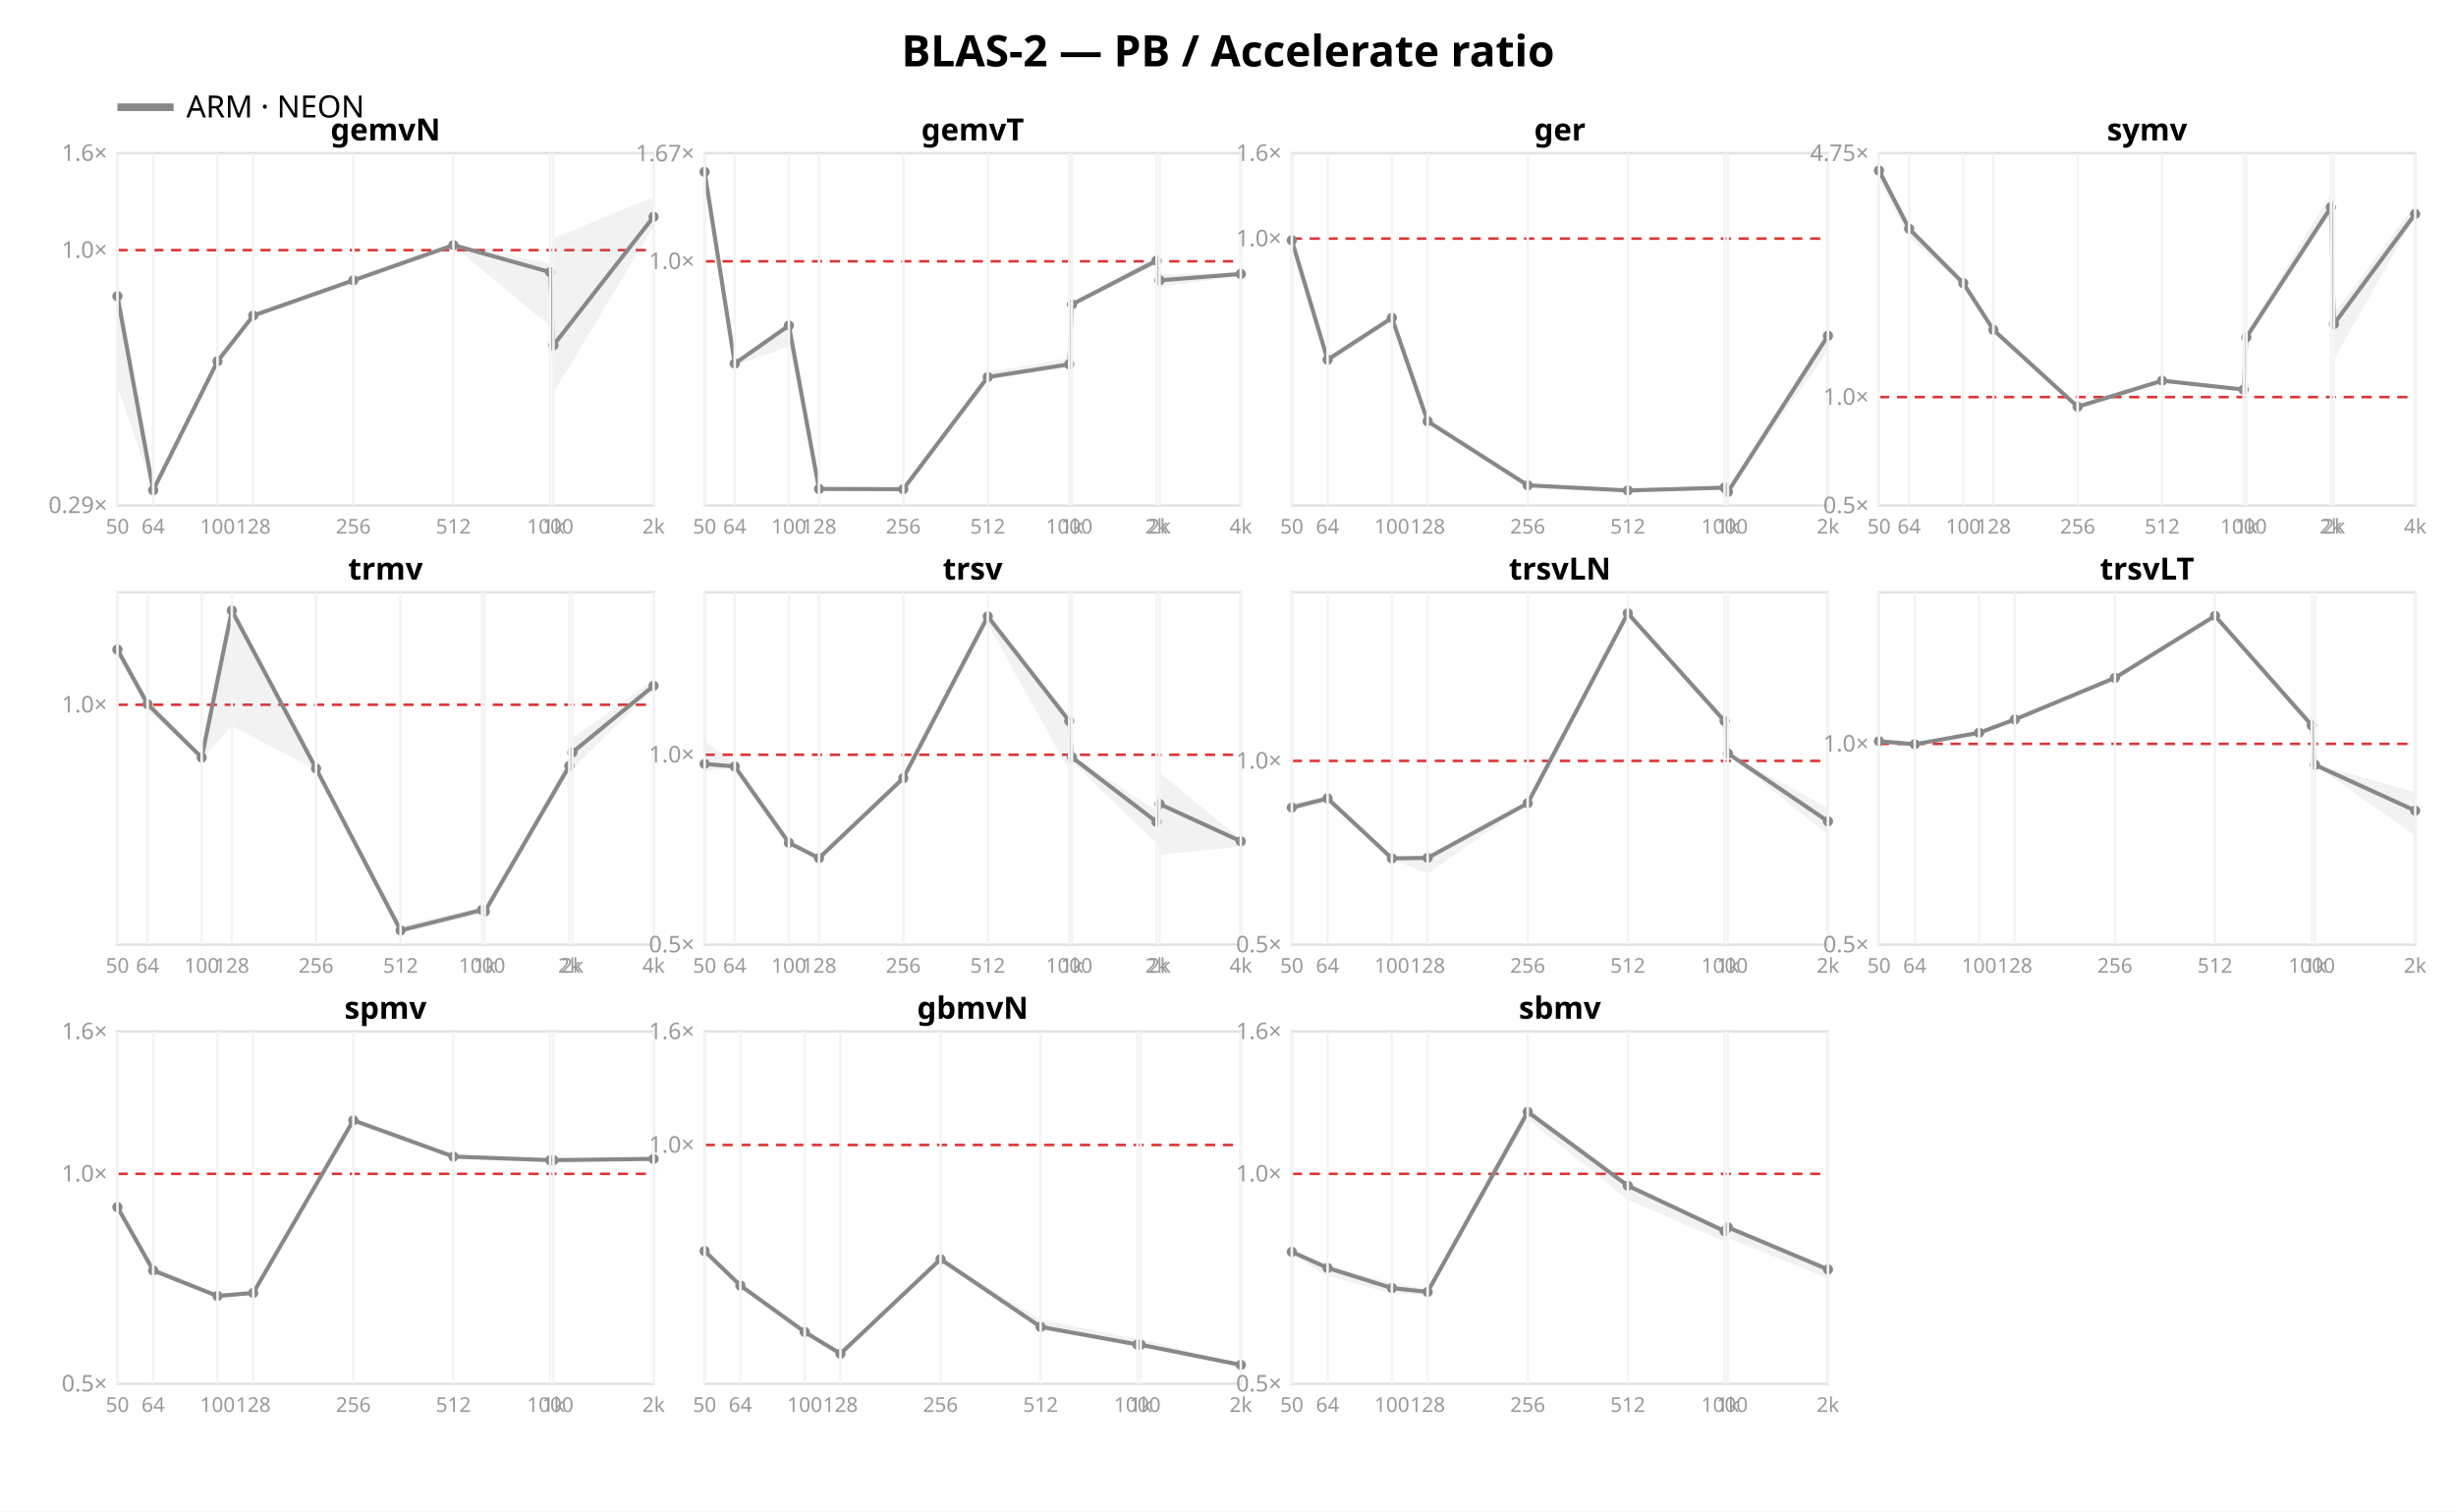
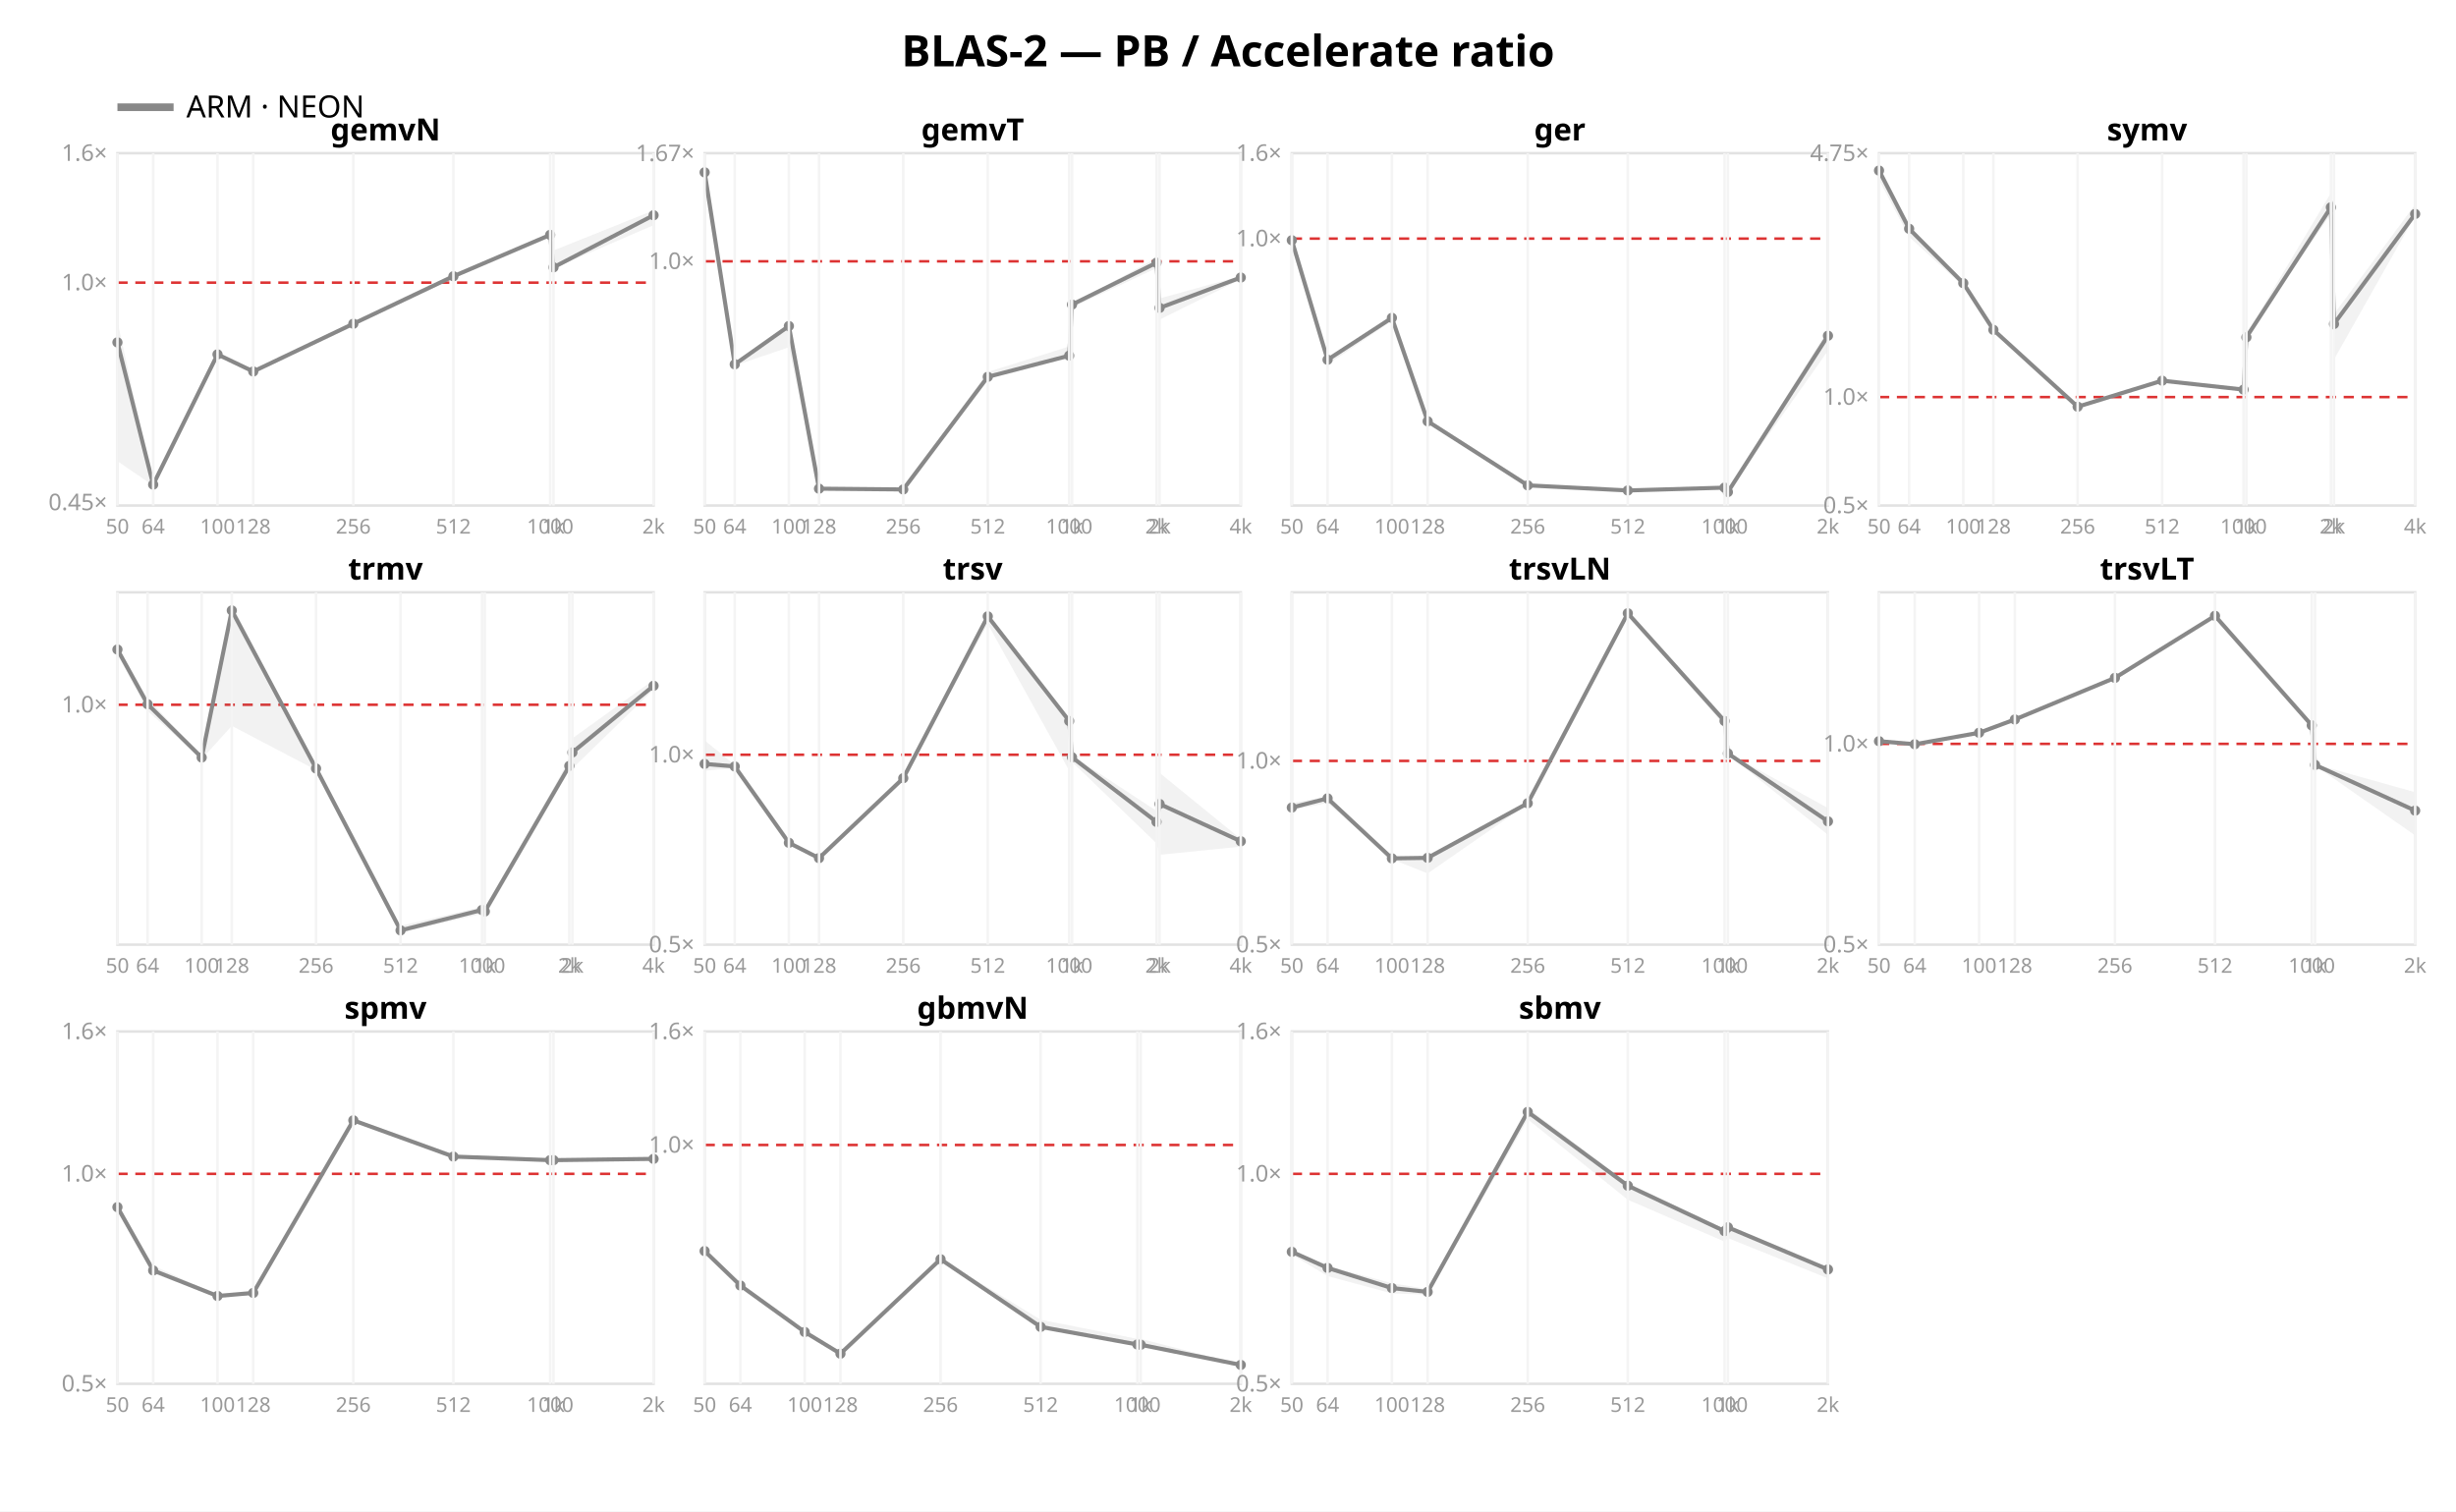
<svg xmlns="http://www.w3.org/2000/svg" width="962" height="592" font-family="sans-serif">
  <rect width="962" height="592" fill="white" />
  <text x="481.0" y="26" text-anchor="middle" font-size="17" font-weight="bold">BLAS-2 — PB / Accelerate ratio</text>
  <line x1="46" y1="42" x2="68" y2="42" stroke="#888888" stroke-width="3" />
  <text x="73" y="46" font-size="12">ARM · NEON</text>
  <rect x="46" y="60" width="210" height="138" fill="none" stroke="#e2e2e2" />
-   <line x1="46" y1="97.963" x2="256" y2="97.963" stroke="#d33" stroke-dasharray="4 3" />
-   <text x="42" y="200.95" text-anchor="end" font-size="9" fill="#999">0.29×</text>
-   <text x="42" y="100.963" text-anchor="end" font-size="9" fill="#999">1.0×</text>
+   <line x1="46" y1="110.697" x2="256" y2="110.697" stroke="#d33" stroke-dasharray="4 3" />
+   <text x="42" y="199.829" text-anchor="end" font-size="9" fill="#999">0.45×</text>
+   <text x="42" y="113.697" text-anchor="end" font-size="9" fill="#999">1.0×</text>
  <text x="42" y="63.0" text-anchor="end" font-size="9" fill="#999">1.6×</text>
-   <polygon points="46.0,109.8 60.0,191.3 85.2,141.1 99.2,123.3 138.4,109.7 177.6,95.9 215.5,103.1 216.8,93.3 256.0,77.2 256.0,88.7 216.8,153.9 215.5,127.8 177.6,96.4 138.4,110.4 99.2,123.7 85.2,141.8 60.0,192.1 46.0,151.3" fill="#888888" opacity="0.11" />
-   <polyline points="46.0,116.0 60.0,192.0 85.2,141.5 99.2,123.6 138.4,109.8 177.6,96.0 215.5,106.6 216.8,135.2 256.0,84.9" fill="none" stroke="#888888" stroke-width="1.6" />
-   <circle cx="46.0" cy="116.0" r="2" fill="#888888" />
-   <circle cx="60.0" cy="192.0" r="2" fill="#888888" />
-   <circle cx="85.2" cy="141.5" r="2" fill="#888888" />
-   <circle cx="99.2" cy="123.6" r="2" fill="#888888" />
-   <circle cx="138.4" cy="109.8" r="2" fill="#888888" />
-   <circle cx="177.6" cy="96.0" r="2" fill="#888888" />
-   <circle cx="215.5" cy="106.6" r="2" fill="#888888" />
-   <circle cx="216.8" cy="135.2" r="2" fill="#888888" />
-   <circle cx="256.0" cy="84.9" r="2" fill="#888888" />
+   <polygon points="46.0,125.9 60.0,189.5 85.2,138.3 99.2,145.1 138.4,126.6 177.6,108.0 215.5,91.7 216.8,98.1 256.0,82.4 256.0,88.2 216.8,105.1 215.5,92.4 177.6,108.8 138.4,127.0 99.2,145.7 85.2,139.3 60.0,190.2 46.0,180.6" fill="#888888" opacity="0.11" />
+   <polyline points="46.0,134.1 60.0,189.8 85.2,138.8 99.2,145.5 138.4,126.8 177.6,108.2 215.5,92.0 216.8,104.7 256.0,84.3" fill="none" stroke="#888888" stroke-width="1.6" />
+   <circle cx="46.0" cy="134.1" r="2" fill="#888888" />
+   <circle cx="60.0" cy="189.8" r="2" fill="#888888" />
+   <circle cx="85.2" cy="138.8" r="2" fill="#888888" />
+   <circle cx="99.2" cy="145.5" r="2" fill="#888888" />
+   <circle cx="138.4" cy="126.8" r="2" fill="#888888" />
+   <circle cx="177.6" cy="108.2" r="2" fill="#888888" />
+   <circle cx="215.5" cy="92.0" r="2" fill="#888888" />
+   <circle cx="216.8" cy="104.7" r="2" fill="#888888" />
+   <circle cx="256.0" cy="84.3" r="2" fill="#888888" />
  <text x="151.0" y="55" text-anchor="middle" font-size="12" font-weight="bold">gemvN</text>
  <line x1="46.0" y1="60" x2="46.0" y2="198" stroke="#f4f4f4" />
  <text x="46.0" y="209" text-anchor="middle" font-size="8" fill="#999">50</text>
  <line x1="60.0" y1="60" x2="60.0" y2="198" stroke="#f4f4f4" />
  <text x="60.0" y="209" text-anchor="middle" font-size="8" fill="#999">64</text>
  <line x1="85.2" y1="60" x2="85.2" y2="198" stroke="#f4f4f4" />
  <text x="85.2" y="209" text-anchor="middle" font-size="8" fill="#999">100</text>
  <line x1="99.2" y1="60" x2="99.2" y2="198" stroke="#f4f4f4" />
  <text x="99.2" y="209" text-anchor="middle" font-size="8" fill="#999">128</text>
  <line x1="138.4" y1="60" x2="138.4" y2="198" stroke="#f4f4f4" />
  <text x="138.4" y="209" text-anchor="middle" font-size="8" fill="#999">256</text>
  <line x1="177.6" y1="60" x2="177.6" y2="198" stroke="#f4f4f4" />
  <text x="177.6" y="209" text-anchor="middle" font-size="8" fill="#999">512</text>
  <line x1="215.5" y1="60" x2="215.5" y2="198" stroke="#f4f4f4" />
  <text x="215.5" y="209" text-anchor="middle" font-size="8" fill="#999">1000</text>
  <line x1="216.8" y1="60" x2="216.8" y2="198" stroke="#f4f4f4" />
  <text x="216.8" y="209" text-anchor="middle" font-size="8" fill="#999">1k</text>
  <line x1="256.0" y1="60" x2="256.0" y2="198" stroke="#f4f4f4" />
  <text x="256.0" y="209" text-anchor="middle" font-size="8" fill="#999">2k</text>
  <rect x="276" y="60" width="210" height="138" fill="none" stroke="#e2e2e2" />
  <line x1="276" y1="102.351" x2="486" y2="102.351" stroke="#d33" stroke-dasharray="4 3" />
  <text x="272" y="105.351" text-anchor="end" font-size="9" fill="#999">1.0×</text>
-   <text x="272" y="63.173" text-anchor="end" font-size="9" fill="#999">1.67×</text>
-   <polygon points="276.0,66.3 287.8,141.9 309.0,127.2 320.8,190.9 353.8,191.4 386.9,145.7 418.8,140.3 419.9,119.0 453.0,100.0 454.2,107.5 486.0,106.7 486.0,108.0 454.2,112.4 453.0,103.7 419.9,119.7 418.8,143.1 386.9,147.9 353.8,191.9 320.8,192.0 309.0,135.7 287.8,143.1 276.0,67.9" fill="#888888" opacity="0.11" />
-   <polyline points="276.0,67.3 287.8,142.4 309.0,127.5 320.8,191.5 353.8,191.6 386.9,147.7 418.8,142.7 419.9,119.2 453.0,102.1 454.2,109.8 486.0,107.3" fill="none" stroke="#888888" stroke-width="1.6" />
-   <circle cx="276.0" cy="67.3" r="2" fill="#888888" />
-   <circle cx="287.8" cy="142.4" r="2" fill="#888888" />
-   <circle cx="309.0" cy="127.5" r="2" fill="#888888" />
-   <circle cx="320.8" cy="191.5" r="2" fill="#888888" />
-   <circle cx="353.8" cy="191.6" r="2" fill="#888888" />
-   <circle cx="386.9" cy="147.7" r="2" fill="#888888" />
-   <circle cx="418.8" cy="142.7" r="2" fill="#888888" />
-   <circle cx="419.9" cy="119.2" r="2" fill="#888888" />
-   <circle cx="453.0" cy="102.1" r="2" fill="#888888" />
-   <circle cx="454.2" cy="109.8" r="2" fill="#888888" />
-   <circle cx="486.0" cy="107.3" r="2" fill="#888888" />
+   <text x="272" y="63.11" text-anchor="end" font-size="9" fill="#999">1.67×</text>
+   <polygon points="276.0,66.3 287.8,142.2 309.0,127.3 320.8,190.8 353.8,191.5 386.9,145.7 418.8,135.7 419.9,119.1 453.0,101.0 454.2,116.9 486.0,108.1 486.0,109.4 454.2,125.2 453.0,105.0 419.9,120.5 418.8,139.8 386.9,147.9 353.8,192.0 320.8,191.9 309.0,136.0 287.8,143.2 276.0,70.4" fill="#888888" opacity="0.11" />
+   <polyline points="276.0,67.5 287.8,142.7 309.0,127.7 320.8,191.4 353.8,191.7 386.9,147.6 418.8,139.3 419.9,119.3 453.0,102.9 454.2,120.6 486.0,108.7" fill="none" stroke="#888888" stroke-width="1.6" />
+   <circle cx="276.0" cy="67.5" r="2" fill="#888888" />
+   <circle cx="287.8" cy="142.7" r="2" fill="#888888" />
+   <circle cx="309.0" cy="127.7" r="2" fill="#888888" />
+   <circle cx="320.8" cy="191.4" r="2" fill="#888888" />
+   <circle cx="353.8" cy="191.7" r="2" fill="#888888" />
+   <circle cx="386.9" cy="147.6" r="2" fill="#888888" />
+   <circle cx="418.8" cy="139.3" r="2" fill="#888888" />
+   <circle cx="419.9" cy="119.3" r="2" fill="#888888" />
+   <circle cx="453.0" cy="102.9" r="2" fill="#888888" />
+   <circle cx="454.2" cy="120.6" r="2" fill="#888888" />
+   <circle cx="486.0" cy="108.7" r="2" fill="#888888" />
  <text x="381.0" y="55" text-anchor="middle" font-size="12" font-weight="bold">gemvT</text>
  <line x1="276.0" y1="60" x2="276.0" y2="198" stroke="#f4f4f4" />
  <text x="276.0" y="209" text-anchor="middle" font-size="8" fill="#999">50</text>
  <line x1="287.8" y1="60" x2="287.8" y2="198" stroke="#f4f4f4" />
  <text x="287.8" y="209" text-anchor="middle" font-size="8" fill="#999">64</text>
  <line x1="309.0" y1="60" x2="309.0" y2="198" stroke="#f4f4f4" />
  <text x="309.0" y="209" text-anchor="middle" font-size="8" fill="#999">100</text>
  <line x1="320.8" y1="60" x2="320.8" y2="198" stroke="#f4f4f4" />
  <text x="320.8" y="209" text-anchor="middle" font-size="8" fill="#999">128</text>
  <line x1="353.8" y1="60" x2="353.8" y2="198" stroke="#f4f4f4" />
  <text x="353.8" y="209" text-anchor="middle" font-size="8" fill="#999">256</text>
  <line x1="386.9" y1="60" x2="386.9" y2="198" stroke="#f4f4f4" />
  <text x="386.9" y="209" text-anchor="middle" font-size="8" fill="#999">512</text>
  <line x1="418.8" y1="60" x2="418.8" y2="198" stroke="#f4f4f4" />
  <text x="418.8" y="209" text-anchor="middle" font-size="8" fill="#999">1000</text>
  <line x1="419.9" y1="60" x2="419.9" y2="198" stroke="#f4f4f4" />
  <text x="419.9" y="209" text-anchor="middle" font-size="8" fill="#999">1k</text>
  <line x1="453.0" y1="60" x2="453.0" y2="198" stroke="#f4f4f4" />
  <text x="453.0" y="209" text-anchor="middle" font-size="8" fill="#999">2k</text>
  <line x1="454.2" y1="60" x2="454.2" y2="198" stroke="#f4f4f4" />
  <text x="454.2" y="209" text-anchor="middle" font-size="8" fill="#999">2k</text>
  <line x1="486.0" y1="60" x2="486.0" y2="198" stroke="#f4f4f4" />
  <text x="486.0" y="209" text-anchor="middle" font-size="8" fill="#999">4k</text>
  <rect x="506" y="60" width="210" height="138" fill="none" stroke="#e2e2e2" />
  <line x1="506" y1="93.457" x2="716" y2="93.457" stroke="#d33" stroke-dasharray="4 3" />
  <text x="502" y="96.457" text-anchor="end" font-size="9" fill="#999">1.0×</text>
  <text x="502" y="63.0" text-anchor="end" font-size="9" fill="#999">1.6×</text>
  <polygon points="506.0,93.9 520.0,140.6 545.2,124.1 559.2,164.2 598.4,190.0 637.6,191.9 675.5,190.9 676.8,192.1 716.0,129.1 716.0,137.4 676.8,192.8 675.5,191.1 637.6,192.2 598.4,190.2 559.2,165.9 545.2,125.7 520.0,142.8 506.0,96.9" fill="#888888" opacity="0.11" />
  <polyline points="506.0,94.1 520.0,140.9 545.2,124.5 559.2,165.0 598.4,190.1 637.6,192.1 675.5,191.0 676.8,192.7 716.0,131.5" fill="none" stroke="#888888" stroke-width="1.6" />
  <circle cx="506.0" cy="94.1" r="2" fill="#888888" />
  <circle cx="520.0" cy="140.9" r="2" fill="#888888" />
  <circle cx="545.2" cy="124.5" r="2" fill="#888888" />
  <circle cx="559.2" cy="165.0" r="2" fill="#888888" />
  <circle cx="598.4" cy="190.1" r="2" fill="#888888" />
  <circle cx="637.6" cy="192.1" r="2" fill="#888888" />
  <circle cx="675.5" cy="191.0" r="2" fill="#888888" />
  <circle cx="676.8" cy="192.7" r="2" fill="#888888" />
  <circle cx="716.0" cy="131.5" r="2" fill="#888888" />
  <text x="611.0" y="55" text-anchor="middle" font-size="12" font-weight="bold">ger</text>
  <line x1="506.0" y1="60" x2="506.0" y2="198" stroke="#f4f4f4" />
  <text x="506.0" y="209" text-anchor="middle" font-size="8" fill="#999">50</text>
  <line x1="520.0" y1="60" x2="520.0" y2="198" stroke="#f4f4f4" />
  <text x="520.0" y="209" text-anchor="middle" font-size="8" fill="#999">64</text>
  <line x1="545.2" y1="60" x2="545.2" y2="198" stroke="#f4f4f4" />
  <text x="545.2" y="209" text-anchor="middle" font-size="8" fill="#999">100</text>
  <line x1="559.2" y1="60" x2="559.2" y2="198" stroke="#f4f4f4" />
  <text x="559.2" y="209" text-anchor="middle" font-size="8" fill="#999">128</text>
  <line x1="598.4" y1="60" x2="598.4" y2="198" stroke="#f4f4f4" />
  <text x="598.4" y="209" text-anchor="middle" font-size="8" fill="#999">256</text>
  <line x1="637.6" y1="60" x2="637.6" y2="198" stroke="#f4f4f4" />
  <text x="637.6" y="209" text-anchor="middle" font-size="8" fill="#999">512</text>
  <line x1="675.5" y1="60" x2="675.5" y2="198" stroke="#f4f4f4" />
  <text x="675.5" y="209" text-anchor="middle" font-size="8" fill="#999">1000</text>
  <line x1="676.8" y1="60" x2="676.8" y2="198" stroke="#f4f4f4" />
  <text x="676.8" y="209" text-anchor="middle" font-size="8" fill="#999">1k</text>
  <line x1="716.0" y1="60" x2="716.0" y2="198" stroke="#f4f4f4" />
  <text x="716.0" y="209" text-anchor="middle" font-size="8" fill="#999">2k</text>
  <rect x="736" y="60" width="210" height="138" fill="none" stroke="#e2e2e2" />
  <line x1="736" y1="155.526" x2="946" y2="155.526" stroke="#d33" stroke-dasharray="4 3" />
  <text x="732" y="201.0" text-anchor="end" font-size="9" fill="#999">0.5×</text>
  <text x="732" y="158.526" text-anchor="end" font-size="9" fill="#999">1.0×</text>
  <text x="732" y="63.048" text-anchor="end" font-size="9" fill="#999">4.75×</text>
  <polygon points="736.0,64.7 747.8,89.0 769.0,110.3 780.8,128.9 813.8,159.2 846.9,149.0 878.8,151.9 879.9,130.8 913.0,75.6 914.2,123.0 946.0,80.1 946.0,84.5 914.2,140.8 913.0,83.8 879.9,132.2 878.8,152.7 846.9,149.2 813.8,159.3 780.8,129.4 769.0,112.1 747.8,92.8 736.0,70.4" fill="#888888" opacity="0.11" />
  <polyline points="736.0,66.8 747.8,89.6 769.0,110.9 780.8,129.2 813.8,159.3 846.9,149.1 878.8,152.6 879.9,132.1 913.0,81.2 914.2,126.9 946.0,83.8" fill="none" stroke="#888888" stroke-width="1.6" />
  <circle cx="736.0" cy="66.8" r="2" fill="#888888" />
  <circle cx="747.8" cy="89.6" r="2" fill="#888888" />
  <circle cx="769.0" cy="110.9" r="2" fill="#888888" />
  <circle cx="780.8" cy="129.2" r="2" fill="#888888" />
  <circle cx="813.8" cy="159.3" r="2" fill="#888888" />
  <circle cx="846.9" cy="149.1" r="2" fill="#888888" />
  <circle cx="878.8" cy="152.6" r="2" fill="#888888" />
  <circle cx="879.9" cy="132.1" r="2" fill="#888888" />
  <circle cx="913.0" cy="81.2" r="2" fill="#888888" />
  <circle cx="914.2" cy="126.9" r="2" fill="#888888" />
  <circle cx="946.0" cy="83.8" r="2" fill="#888888" />
  <text x="841.0" y="55" text-anchor="middle" font-size="12" font-weight="bold">symv</text>
  <line x1="736.0" y1="60" x2="736.0" y2="198" stroke="#f4f4f4" />
  <text x="736.0" y="209" text-anchor="middle" font-size="8" fill="#999">50</text>
  <line x1="747.8" y1="60" x2="747.8" y2="198" stroke="#f4f4f4" />
  <text x="747.8" y="209" text-anchor="middle" font-size="8" fill="#999">64</text>
  <line x1="769.0" y1="60" x2="769.0" y2="198" stroke="#f4f4f4" />
  <text x="769.0" y="209" text-anchor="middle" font-size="8" fill="#999">100</text>
  <line x1="780.8" y1="60" x2="780.8" y2="198" stroke="#f4f4f4" />
  <text x="780.8" y="209" text-anchor="middle" font-size="8" fill="#999">128</text>
  <line x1="813.8" y1="60" x2="813.8" y2="198" stroke="#f4f4f4" />
  <text x="813.8" y="209" text-anchor="middle" font-size="8" fill="#999">256</text>
  <line x1="846.9" y1="60" x2="846.9" y2="198" stroke="#f4f4f4" />
  <text x="846.9" y="209" text-anchor="middle" font-size="8" fill="#999">512</text>
  <line x1="878.8" y1="60" x2="878.8" y2="198" stroke="#f4f4f4" />
  <text x="878.8" y="209" text-anchor="middle" font-size="8" fill="#999">1000</text>
  <line x1="879.9" y1="60" x2="879.9" y2="198" stroke="#f4f4f4" />
  <text x="879.9" y="209" text-anchor="middle" font-size="8" fill="#999">1k</text>
  <line x1="913.0" y1="60" x2="913.0" y2="198" stroke="#f4f4f4" />
  <text x="913.0" y="209" text-anchor="middle" font-size="8" fill="#999">2k</text>
  <line x1="914.2" y1="60" x2="914.2" y2="198" stroke="#f4f4f4" />
  <text x="914.2" y="209" text-anchor="middle" font-size="8" fill="#999">2k</text>
  <line x1="946.0" y1="60" x2="946.0" y2="198" stroke="#f4f4f4" />
  <text x="946.0" y="209" text-anchor="middle" font-size="8" fill="#999">4k</text>
  <rect x="46" y="232" width="210" height="138" fill="none" stroke="#e2e2e2" />
  <line x1="46" y1="276.035" x2="256" y2="276.035" stroke="#d33" stroke-dasharray="4 3" />
  <text x="42" y="279.035" text-anchor="end" font-size="9" fill="#999">1.0×</text>
  <polygon points="46.0,253.2 57.8,273.5 79.0,296.3 90.8,236.8 123.8,300.6 156.9,362.6 188.8,355.2 189.9,356.4 223.0,297.5 224.2,289.2 256.0,266.3 256.0,270.1 224.2,301.0 223.0,301.7 189.9,358.9 188.8,357.9 156.9,365.4 123.8,301.6 90.8,284.3 79.0,297.3 57.8,278.4 46.0,256.3" fill="#888888" opacity="0.11" />
  <polyline points="46.0,254.4 57.8,275.8 79.0,296.7 90.8,239.1 123.8,301.0 156.9,364.4 188.8,356.4 189.9,357.0 223.0,300.0 224.2,294.7 256.0,268.6" fill="none" stroke="#888888" stroke-width="1.6" />
  <circle cx="46.0" cy="254.4" r="2" fill="#888888" />
  <circle cx="57.8" cy="275.8" r="2" fill="#888888" />
  <circle cx="79.0" cy="296.7" r="2" fill="#888888" />
  <circle cx="90.8" cy="239.1" r="2" fill="#888888" />
  <circle cx="123.8" cy="301.0" r="2" fill="#888888" />
  <circle cx="156.9" cy="364.4" r="2" fill="#888888" />
  <circle cx="188.8" cy="356.4" r="2" fill="#888888" />
  <circle cx="189.9" cy="357.0" r="2" fill="#888888" />
  <circle cx="223.0" cy="300.0" r="2" fill="#888888" />
  <circle cx="224.2" cy="294.7" r="2" fill="#888888" />
  <circle cx="256.0" cy="268.6" r="2" fill="#888888" />
  <text x="151.0" y="227" text-anchor="middle" font-size="12" font-weight="bold">trmv</text>
  <line x1="46.0" y1="232" x2="46.0" y2="370" stroke="#f4f4f4" />
  <text x="46.0" y="381" text-anchor="middle" font-size="8" fill="#999">50</text>
  <line x1="57.8" y1="232" x2="57.8" y2="370" stroke="#f4f4f4" />
  <text x="57.8" y="381" text-anchor="middle" font-size="8" fill="#999">64</text>
  <line x1="79.0" y1="232" x2="79.0" y2="370" stroke="#f4f4f4" />
  <text x="79.0" y="381" text-anchor="middle" font-size="8" fill="#999">100</text>
  <line x1="90.8" y1="232" x2="90.8" y2="370" stroke="#f4f4f4" />
  <text x="90.8" y="381" text-anchor="middle" font-size="8" fill="#999">128</text>
  <line x1="123.8" y1="232" x2="123.8" y2="370" stroke="#f4f4f4" />
  <text x="123.8" y="381" text-anchor="middle" font-size="8" fill="#999">256</text>
  <line x1="156.9" y1="232" x2="156.9" y2="370" stroke="#f4f4f4" />
  <text x="156.9" y="381" text-anchor="middle" font-size="8" fill="#999">512</text>
  <line x1="188.8" y1="232" x2="188.8" y2="370" stroke="#f4f4f4" />
  <text x="188.8" y="381" text-anchor="middle" font-size="8" fill="#999">1000</text>
  <line x1="189.9" y1="232" x2="189.9" y2="370" stroke="#f4f4f4" />
  <text x="189.9" y="381" text-anchor="middle" font-size="8" fill="#999">1k</text>
  <line x1="223.0" y1="232" x2="223.0" y2="370" stroke="#f4f4f4" />
  <text x="223.0" y="381" text-anchor="middle" font-size="8" fill="#999">2k</text>
  <line x1="224.2" y1="232" x2="224.2" y2="370" stroke="#f4f4f4" />
  <text x="224.2" y="381" text-anchor="middle" font-size="8" fill="#999">2k</text>
  <line x1="256.0" y1="232" x2="256.0" y2="370" stroke="#f4f4f4" />
  <text x="256.0" y="381" text-anchor="middle" font-size="8" fill="#999">4k</text>
  <rect x="276" y="232" width="210" height="138" fill="none" stroke="#e2e2e2" />
  <line x1="276" y1="295.616" x2="486" y2="295.616" stroke="#d33" stroke-dasharray="4 3" />
  <text x="272" y="373.0" text-anchor="end" font-size="9" fill="#999">0.5×</text>
  <text x="272" y="298.616" text-anchor="end" font-size="9" fill="#999">1.0×</text>
  <polygon points="276.0,290.0 287.8,299.6 309.0,329.3 320.8,335.9 353.8,304.6 386.9,240.3 418.8,281.3 419.9,295.9 453.0,317.6 454.2,302.7 486.0,328.6 486.0,331.6 454.2,334.8 453.0,330.3 419.9,298.4 418.8,301.8 386.9,244.4 353.8,305.0 320.8,336.3 309.0,330.6 287.8,300.7 276.0,301.9" fill="#888888" opacity="0.11" />
  <polyline points="276.0,299.2 287.8,300.2 309.0,330.1 320.8,336.1 353.8,304.8 386.9,241.4 418.8,282.4 419.9,296.6 453.0,321.9 454.2,314.9 486.0,329.5" fill="none" stroke="#888888" stroke-width="1.6" />
  <circle cx="276.0" cy="299.2" r="2" fill="#888888" />
  <circle cx="287.8" cy="300.2" r="2" fill="#888888" />
  <circle cx="309.0" cy="330.1" r="2" fill="#888888" />
  <circle cx="320.8" cy="336.1" r="2" fill="#888888" />
  <circle cx="353.8" cy="304.8" r="2" fill="#888888" />
  <circle cx="386.9" cy="241.4" r="2" fill="#888888" />
  <circle cx="418.8" cy="282.4" r="2" fill="#888888" />
  <circle cx="419.9" cy="296.6" r="2" fill="#888888" />
  <circle cx="453.0" cy="321.9" r="2" fill="#888888" />
  <circle cx="454.2" cy="314.9" r="2" fill="#888888" />
  <circle cx="486.0" cy="329.5" r="2" fill="#888888" />
  <text x="381.0" y="227" text-anchor="middle" font-size="12" font-weight="bold">trsv</text>
  <line x1="276.0" y1="232" x2="276.0" y2="370" stroke="#f4f4f4" />
  <text x="276.0" y="381" text-anchor="middle" font-size="8" fill="#999">50</text>
  <line x1="287.8" y1="232" x2="287.8" y2="370" stroke="#f4f4f4" />
  <text x="287.8" y="381" text-anchor="middle" font-size="8" fill="#999">64</text>
  <line x1="309.0" y1="232" x2="309.0" y2="370" stroke="#f4f4f4" />
  <text x="309.0" y="381" text-anchor="middle" font-size="8" fill="#999">100</text>
  <line x1="320.8" y1="232" x2="320.8" y2="370" stroke="#f4f4f4" />
  <text x="320.8" y="381" text-anchor="middle" font-size="8" fill="#999">128</text>
  <line x1="353.8" y1="232" x2="353.8" y2="370" stroke="#f4f4f4" />
  <text x="353.8" y="381" text-anchor="middle" font-size="8" fill="#999">256</text>
  <line x1="386.9" y1="232" x2="386.9" y2="370" stroke="#f4f4f4" />
  <text x="386.9" y="381" text-anchor="middle" font-size="8" fill="#999">512</text>
  <line x1="418.8" y1="232" x2="418.8" y2="370" stroke="#f4f4f4" />
  <text x="418.8" y="381" text-anchor="middle" font-size="8" fill="#999">1000</text>
  <line x1="419.9" y1="232" x2="419.9" y2="370" stroke="#f4f4f4" />
  <text x="419.9" y="381" text-anchor="middle" font-size="8" fill="#999">1k</text>
  <line x1="453.0" y1="232" x2="453.0" y2="370" stroke="#f4f4f4" />
  <text x="453.0" y="381" text-anchor="middle" font-size="8" fill="#999">2k</text>
  <line x1="454.2" y1="232" x2="454.2" y2="370" stroke="#f4f4f4" />
  <text x="454.2" y="381" text-anchor="middle" font-size="8" fill="#999">2k</text>
  <line x1="486.0" y1="232" x2="486.0" y2="370" stroke="#f4f4f4" />
  <text x="486.0" y="381" text-anchor="middle" font-size="8" fill="#999">4k</text>
  <rect x="506" y="232" width="210" height="138" fill="none" stroke="#e2e2e2" />
  <line x1="506" y1="298.026" x2="716" y2="298.026" stroke="#d33" stroke-dasharray="4 3" />
  <text x="502" y="373.0" text-anchor="end" font-size="9" fill="#999">0.5×</text>
  <text x="502" y="301.026" text-anchor="end" font-size="9" fill="#999">1.0×</text>
  <polygon points="506.0,314.5 520.0,312.0 545.2,335.9 559.2,335.1 598.4,314.4 637.6,240.0 675.5,282.1 676.8,294.9 716.0,316.5 716.0,327.0 676.8,295.4 675.5,284.2 637.6,240.9 598.4,314.9 559.2,342.1 545.2,336.5 520.0,314.5 506.0,317.3" fill="#888888" opacity="0.11" />
  <polyline points="506.0,316.3 520.0,312.7 545.2,336.2 559.2,336.0 598.4,314.6 637.6,240.2 675.5,282.4 676.8,295.1 716.0,321.7" fill="none" stroke="#888888" stroke-width="1.6" />
  <circle cx="506.0" cy="316.3" r="2" fill="#888888" />
  <circle cx="520.0" cy="312.7" r="2" fill="#888888" />
  <circle cx="545.2" cy="336.2" r="2" fill="#888888" />
  <circle cx="559.2" cy="336.0" r="2" fill="#888888" />
  <circle cx="598.4" cy="314.6" r="2" fill="#888888" />
  <circle cx="637.6" cy="240.2" r="2" fill="#888888" />
  <circle cx="675.5" cy="282.4" r="2" fill="#888888" />
  <circle cx="676.8" cy="295.1" r="2" fill="#888888" />
  <circle cx="716.0" cy="321.7" r="2" fill="#888888" />
  <text x="611.0" y="227" text-anchor="middle" font-size="12" font-weight="bold">trsvLN</text>
  <line x1="506.0" y1="232" x2="506.0" y2="370" stroke="#f4f4f4" />
  <text x="506.0" y="381" text-anchor="middle" font-size="8" fill="#999">50</text>
  <line x1="520.0" y1="232" x2="520.0" y2="370" stroke="#f4f4f4" />
  <text x="520.0" y="381" text-anchor="middle" font-size="8" fill="#999">64</text>
  <line x1="545.2" y1="232" x2="545.2" y2="370" stroke="#f4f4f4" />
  <text x="545.2" y="381" text-anchor="middle" font-size="8" fill="#999">100</text>
  <line x1="559.2" y1="232" x2="559.2" y2="370" stroke="#f4f4f4" />
  <text x="559.2" y="381" text-anchor="middle" font-size="8" fill="#999">128</text>
  <line x1="598.4" y1="232" x2="598.4" y2="370" stroke="#f4f4f4" />
  <text x="598.4" y="381" text-anchor="middle" font-size="8" fill="#999">256</text>
  <line x1="637.6" y1="232" x2="637.6" y2="370" stroke="#f4f4f4" />
  <text x="637.6" y="381" text-anchor="middle" font-size="8" fill="#999">512</text>
  <line x1="675.5" y1="232" x2="675.5" y2="370" stroke="#f4f4f4" />
  <text x="675.5" y="381" text-anchor="middle" font-size="8" fill="#999">1000</text>
  <line x1="676.8" y1="232" x2="676.8" y2="370" stroke="#f4f4f4" />
  <text x="676.8" y="381" text-anchor="middle" font-size="8" fill="#999">1k</text>
  <line x1="716.0" y1="232" x2="716.0" y2="370" stroke="#f4f4f4" />
  <text x="716.0" y="381" text-anchor="middle" font-size="8" fill="#999">2k</text>
  <rect x="736" y="232" width="210" height="138" fill="none" stroke="#e2e2e2" />
  <line x1="736" y1="291.353" x2="946" y2="291.353" stroke="#d33" stroke-dasharray="4 3" />
  <text x="732" y="373.0" text-anchor="end" font-size="9" fill="#999">0.5×</text>
  <text x="732" y="294.353" text-anchor="end" font-size="9" fill="#999">1.0×</text>
  <polygon points="736.0,290.0 750.0,291.1 775.2,286.8 789.2,281.6 828.4,265.0 867.6,240.7 905.5,283.8 906.8,299.3 946.0,310.3 946.0,327.2 906.8,299.8 905.5,284.8 867.6,241.5 828.4,266.3 789.2,282.0 775.2,287.3 750.0,292.2 736.0,290.8" fill="#888888" opacity="0.11" />
  <polyline points="736.0,290.3 750.0,291.5 775.2,287.0 789.2,281.8 828.4,265.5 867.6,241.2 905.5,284.1 906.8,299.6 946.0,317.5" fill="none" stroke="#888888" stroke-width="1.6" />
  <circle cx="736.0" cy="290.3" r="2" fill="#888888" />
  <circle cx="750.0" cy="291.5" r="2" fill="#888888" />
  <circle cx="775.2" cy="287.0" r="2" fill="#888888" />
  <circle cx="789.2" cy="281.8" r="2" fill="#888888" />
  <circle cx="828.4" cy="265.5" r="2" fill="#888888" />
  <circle cx="867.6" cy="241.2" r="2" fill="#888888" />
  <circle cx="905.5" cy="284.1" r="2" fill="#888888" />
  <circle cx="906.8" cy="299.6" r="2" fill="#888888" />
  <circle cx="946.0" cy="317.5" r="2" fill="#888888" />
  <text x="841.0" y="227" text-anchor="middle" font-size="12" font-weight="bold">trsvLT</text>
  <line x1="736.0" y1="232" x2="736.0" y2="370" stroke="#f4f4f4" />
  <text x="736.0" y="381" text-anchor="middle" font-size="8" fill="#999">50</text>
  <line x1="750.0" y1="232" x2="750.0" y2="370" stroke="#f4f4f4" />
  <text x="750.0" y="381" text-anchor="middle" font-size="8" fill="#999">64</text>
  <line x1="775.2" y1="232" x2="775.2" y2="370" stroke="#f4f4f4" />
  <text x="775.2" y="381" text-anchor="middle" font-size="8" fill="#999">100</text>
  <line x1="789.2" y1="232" x2="789.2" y2="370" stroke="#f4f4f4" />
  <text x="789.2" y="381" text-anchor="middle" font-size="8" fill="#999">128</text>
  <line x1="828.4" y1="232" x2="828.4" y2="370" stroke="#f4f4f4" />
  <text x="828.4" y="381" text-anchor="middle" font-size="8" fill="#999">256</text>
  <line x1="867.6" y1="232" x2="867.6" y2="370" stroke="#f4f4f4" />
  <text x="867.6" y="381" text-anchor="middle" font-size="8" fill="#999">512</text>
  <line x1="905.5" y1="232" x2="905.5" y2="370" stroke="#f4f4f4" />
  <text x="905.5" y="381" text-anchor="middle" font-size="8" fill="#999">1000</text>
  <line x1="906.8" y1="232" x2="906.8" y2="370" stroke="#f4f4f4" />
  <text x="906.8" y="381" text-anchor="middle" font-size="8" fill="#999">1k</text>
  <line x1="946.0" y1="232" x2="946.0" y2="370" stroke="#f4f4f4" />
  <text x="946.0" y="381" text-anchor="middle" font-size="8" fill="#999">2k</text>
  <rect x="46" y="404" width="210" height="138" fill="none" stroke="#e2e2e2" />
  <line x1="46" y1="459.763" x2="256" y2="459.763" stroke="#d33" stroke-dasharray="4 3" />
  <text x="42" y="545.0" text-anchor="end" font-size="9" fill="#999">0.5×</text>
  <text x="42" y="462.763" text-anchor="end" font-size="9" fill="#999">1.0×</text>
  <text x="42" y="407.0" text-anchor="end" font-size="9" fill="#999">1.6×</text>
  <polygon points="46.0,471.7 60.0,495.7 85.2,507.2 99.2,506.0 138.4,438.0 177.6,452.5 215.5,454.2 216.8,454.3 256.0,453.9 256.0,454.1 216.8,454.5 215.5,454.6 177.6,453.6 138.4,439.4 99.2,506.7 85.2,508.1 60.0,498.7 46.0,474.6" fill="#888888" opacity="0.11" />
  <polyline points="46.0,472.8 60.0,497.6 85.2,507.6 99.2,506.4 138.4,438.8 177.6,453.0 215.5,454.4 216.8,454.4 256.0,453.9" fill="none" stroke="#888888" stroke-width="1.6" />
  <circle cx="46.0" cy="472.8" r="2" fill="#888888" />
  <circle cx="60.0" cy="497.6" r="2" fill="#888888" />
  <circle cx="85.2" cy="507.6" r="2" fill="#888888" />
  <circle cx="99.2" cy="506.4" r="2" fill="#888888" />
  <circle cx="138.4" cy="438.8" r="2" fill="#888888" />
  <circle cx="177.6" cy="453.0" r="2" fill="#888888" />
  <circle cx="215.5" cy="454.4" r="2" fill="#888888" />
  <circle cx="216.8" cy="454.4" r="2" fill="#888888" />
  <circle cx="256.0" cy="453.9" r="2" fill="#888888" />
  <text x="151.0" y="399" text-anchor="middle" font-size="12" font-weight="bold">spmv</text>
  <line x1="46.0" y1="404" x2="46.0" y2="542" stroke="#f4f4f4" />
  <text x="46.0" y="553" text-anchor="middle" font-size="8" fill="#999">50</text>
  <line x1="60.0" y1="404" x2="60.0" y2="542" stroke="#f4f4f4" />
  <text x="60.0" y="553" text-anchor="middle" font-size="8" fill="#999">64</text>
  <line x1="85.2" y1="404" x2="85.2" y2="542" stroke="#f4f4f4" />
  <text x="85.2" y="553" text-anchor="middle" font-size="8" fill="#999">100</text>
  <line x1="99.2" y1="404" x2="99.2" y2="542" stroke="#f4f4f4" />
  <text x="99.2" y="553" text-anchor="middle" font-size="8" fill="#999">128</text>
  <line x1="138.4" y1="404" x2="138.4" y2="542" stroke="#f4f4f4" />
  <text x="138.4" y="553" text-anchor="middle" font-size="8" fill="#999">256</text>
  <line x1="177.6" y1="404" x2="177.6" y2="542" stroke="#f4f4f4" />
  <text x="177.6" y="553" text-anchor="middle" font-size="8" fill="#999">512</text>
  <line x1="215.5" y1="404" x2="215.5" y2="542" stroke="#f4f4f4" />
  <text x="215.5" y="553" text-anchor="middle" font-size="8" fill="#999">1000</text>
  <line x1="216.8" y1="404" x2="216.8" y2="542" stroke="#f4f4f4" />
  <text x="216.8" y="553" text-anchor="middle" font-size="8" fill="#999">1k</text>
  <line x1="256.0" y1="404" x2="256.0" y2="542" stroke="#f4f4f4" />
  <text x="256.0" y="553" text-anchor="middle" font-size="8" fill="#999">2k</text>
  <rect x="276" y="404" width="210" height="138" fill="none" stroke="#e2e2e2" />
  <line x1="276" y1="448.454" x2="486" y2="448.454" stroke="#d33" stroke-dasharray="4 3" />
  <text x="272" y="451.454" text-anchor="end" font-size="9" fill="#999">1.0×</text>
  <text x="272" y="407.0" text-anchor="end" font-size="9" fill="#999">1.6×</text>
  <polygon points="276.0,489.6 290.0,502.7 315.2,521.2 329.2,530.0 368.4,493.0 407.6,516.9 445.5,524.4 446.8,524.4 486.0,534.4 486.0,535.1 446.8,527.4 445.5,527.2 407.6,520.2 368.4,493.4 329.2,530.5 315.2,522.2 290.0,504.1 276.0,491.0" fill="#888888" opacity="0.11" />
  <polyline points="276.0,490.0 290.0,503.5 315.2,521.7 329.2,530.2 368.4,493.2 407.6,519.7 445.5,526.6 446.8,526.7 486.0,534.6" fill="none" stroke="#888888" stroke-width="1.6" />
  <circle cx="276.0" cy="490.0" r="2" fill="#888888" />
  <circle cx="290.0" cy="503.5" r="2" fill="#888888" />
  <circle cx="315.2" cy="521.7" r="2" fill="#888888" />
  <circle cx="329.2" cy="530.2" r="2" fill="#888888" />
  <circle cx="368.4" cy="493.2" r="2" fill="#888888" />
  <circle cx="407.6" cy="519.7" r="2" fill="#888888" />
  <circle cx="445.5" cy="526.6" r="2" fill="#888888" />
  <circle cx="446.8" cy="526.7" r="2" fill="#888888" />
  <circle cx="486.0" cy="534.6" r="2" fill="#888888" />
  <text x="381.0" y="399" text-anchor="middle" font-size="12" font-weight="bold">gbmvN</text>
  <line x1="276.0" y1="404" x2="276.0" y2="542" stroke="#f4f4f4" />
  <text x="276.0" y="553" text-anchor="middle" font-size="8" fill="#999">50</text>
  <line x1="290.0" y1="404" x2="290.0" y2="542" stroke="#f4f4f4" />
  <text x="290.0" y="553" text-anchor="middle" font-size="8" fill="#999">64</text>
  <line x1="315.2" y1="404" x2="315.2" y2="542" stroke="#f4f4f4" />
  <text x="315.2" y="553" text-anchor="middle" font-size="8" fill="#999">100</text>
  <line x1="329.2" y1="404" x2="329.2" y2="542" stroke="#f4f4f4" />
  <text x="329.2" y="553" text-anchor="middle" font-size="8" fill="#999">128</text>
  <line x1="368.4" y1="404" x2="368.4" y2="542" stroke="#f4f4f4" />
  <text x="368.4" y="553" text-anchor="middle" font-size="8" fill="#999">256</text>
  <line x1="407.6" y1="404" x2="407.6" y2="542" stroke="#f4f4f4" />
  <text x="407.6" y="553" text-anchor="middle" font-size="8" fill="#999">512</text>
  <line x1="445.5" y1="404" x2="445.5" y2="542" stroke="#f4f4f4" />
  <text x="445.5" y="553" text-anchor="middle" font-size="8" fill="#999">1000</text>
  <line x1="446.8" y1="404" x2="446.8" y2="542" stroke="#f4f4f4" />
  <text x="446.8" y="553" text-anchor="middle" font-size="8" fill="#999">1k</text>
  <line x1="486.0" y1="404" x2="486.0" y2="542" stroke="#f4f4f4" />
  <text x="486.0" y="553" text-anchor="middle" font-size="8" fill="#999">2k</text>
  <rect x="506" y="404" width="210" height="138" fill="none" stroke="#e2e2e2" />
  <line x1="506" y1="459.763" x2="716" y2="459.763" stroke="#d33" stroke-dasharray="4 3" />
  <text x="502" y="545.0" text-anchor="end" font-size="9" fill="#999">0.5×</text>
  <text x="502" y="462.763" text-anchor="end" font-size="9" fill="#999">1.0×</text>
  <text x="502" y="407.0" text-anchor="end" font-size="9" fill="#999">1.6×</text>
  <polygon points="506.0,489.8 520.0,495.8 545.2,502.6 559.2,504.9 598.4,434.0 637.6,463.4 675.5,481.3 676.8,480.2 716.0,497.0 716.0,500.7 676.8,484.9 675.5,486.3 637.6,469.9 598.4,438.4 559.2,507.1 545.2,506.6 520.0,499.8 506.0,491.4" fill="#888888" opacity="0.11" />
  <polyline points="506.0,490.3 520.0,496.6 545.2,504.5 559.2,506.0 598.4,435.5 637.6,464.4 675.5,482.2 676.8,480.7 716.0,497.2" fill="none" stroke="#888888" stroke-width="1.6" />
  <circle cx="506.0" cy="490.3" r="2" fill="#888888" />
  <circle cx="520.0" cy="496.6" r="2" fill="#888888" />
  <circle cx="545.2" cy="504.5" r="2" fill="#888888" />
  <circle cx="559.2" cy="506.0" r="2" fill="#888888" />
  <circle cx="598.4" cy="435.5" r="2" fill="#888888" />
  <circle cx="637.6" cy="464.4" r="2" fill="#888888" />
  <circle cx="675.5" cy="482.2" r="2" fill="#888888" />
  <circle cx="676.8" cy="480.7" r="2" fill="#888888" />
  <circle cx="716.0" cy="497.2" r="2" fill="#888888" />
  <text x="611.0" y="399" text-anchor="middle" font-size="12" font-weight="bold">sbmv</text>
  <line x1="506.0" y1="404" x2="506.0" y2="542" stroke="#f4f4f4" />
  <text x="506.0" y="553" text-anchor="middle" font-size="8" fill="#999">50</text>
  <line x1="520.0" y1="404" x2="520.0" y2="542" stroke="#f4f4f4" />
  <text x="520.0" y="553" text-anchor="middle" font-size="8" fill="#999">64</text>
  <line x1="545.2" y1="404" x2="545.2" y2="542" stroke="#f4f4f4" />
  <text x="545.2" y="553" text-anchor="middle" font-size="8" fill="#999">100</text>
  <line x1="559.2" y1="404" x2="559.2" y2="542" stroke="#f4f4f4" />
  <text x="559.2" y="553" text-anchor="middle" font-size="8" fill="#999">128</text>
  <line x1="598.4" y1="404" x2="598.4" y2="542" stroke="#f4f4f4" />
  <text x="598.4" y="553" text-anchor="middle" font-size="8" fill="#999">256</text>
  <line x1="637.6" y1="404" x2="637.6" y2="542" stroke="#f4f4f4" />
  <text x="637.6" y="553" text-anchor="middle" font-size="8" fill="#999">512</text>
  <line x1="675.5" y1="404" x2="675.5" y2="542" stroke="#f4f4f4" />
  <text x="675.5" y="553" text-anchor="middle" font-size="8" fill="#999">1000</text>
  <line x1="676.8" y1="404" x2="676.8" y2="542" stroke="#f4f4f4" />
  <text x="676.8" y="553" text-anchor="middle" font-size="8" fill="#999">1k</text>
  <line x1="716.0" y1="404" x2="716.0" y2="542" stroke="#f4f4f4" />
  <text x="716.0" y="553" text-anchor="middle" font-size="8" fill="#999">2k</text>
</svg>
